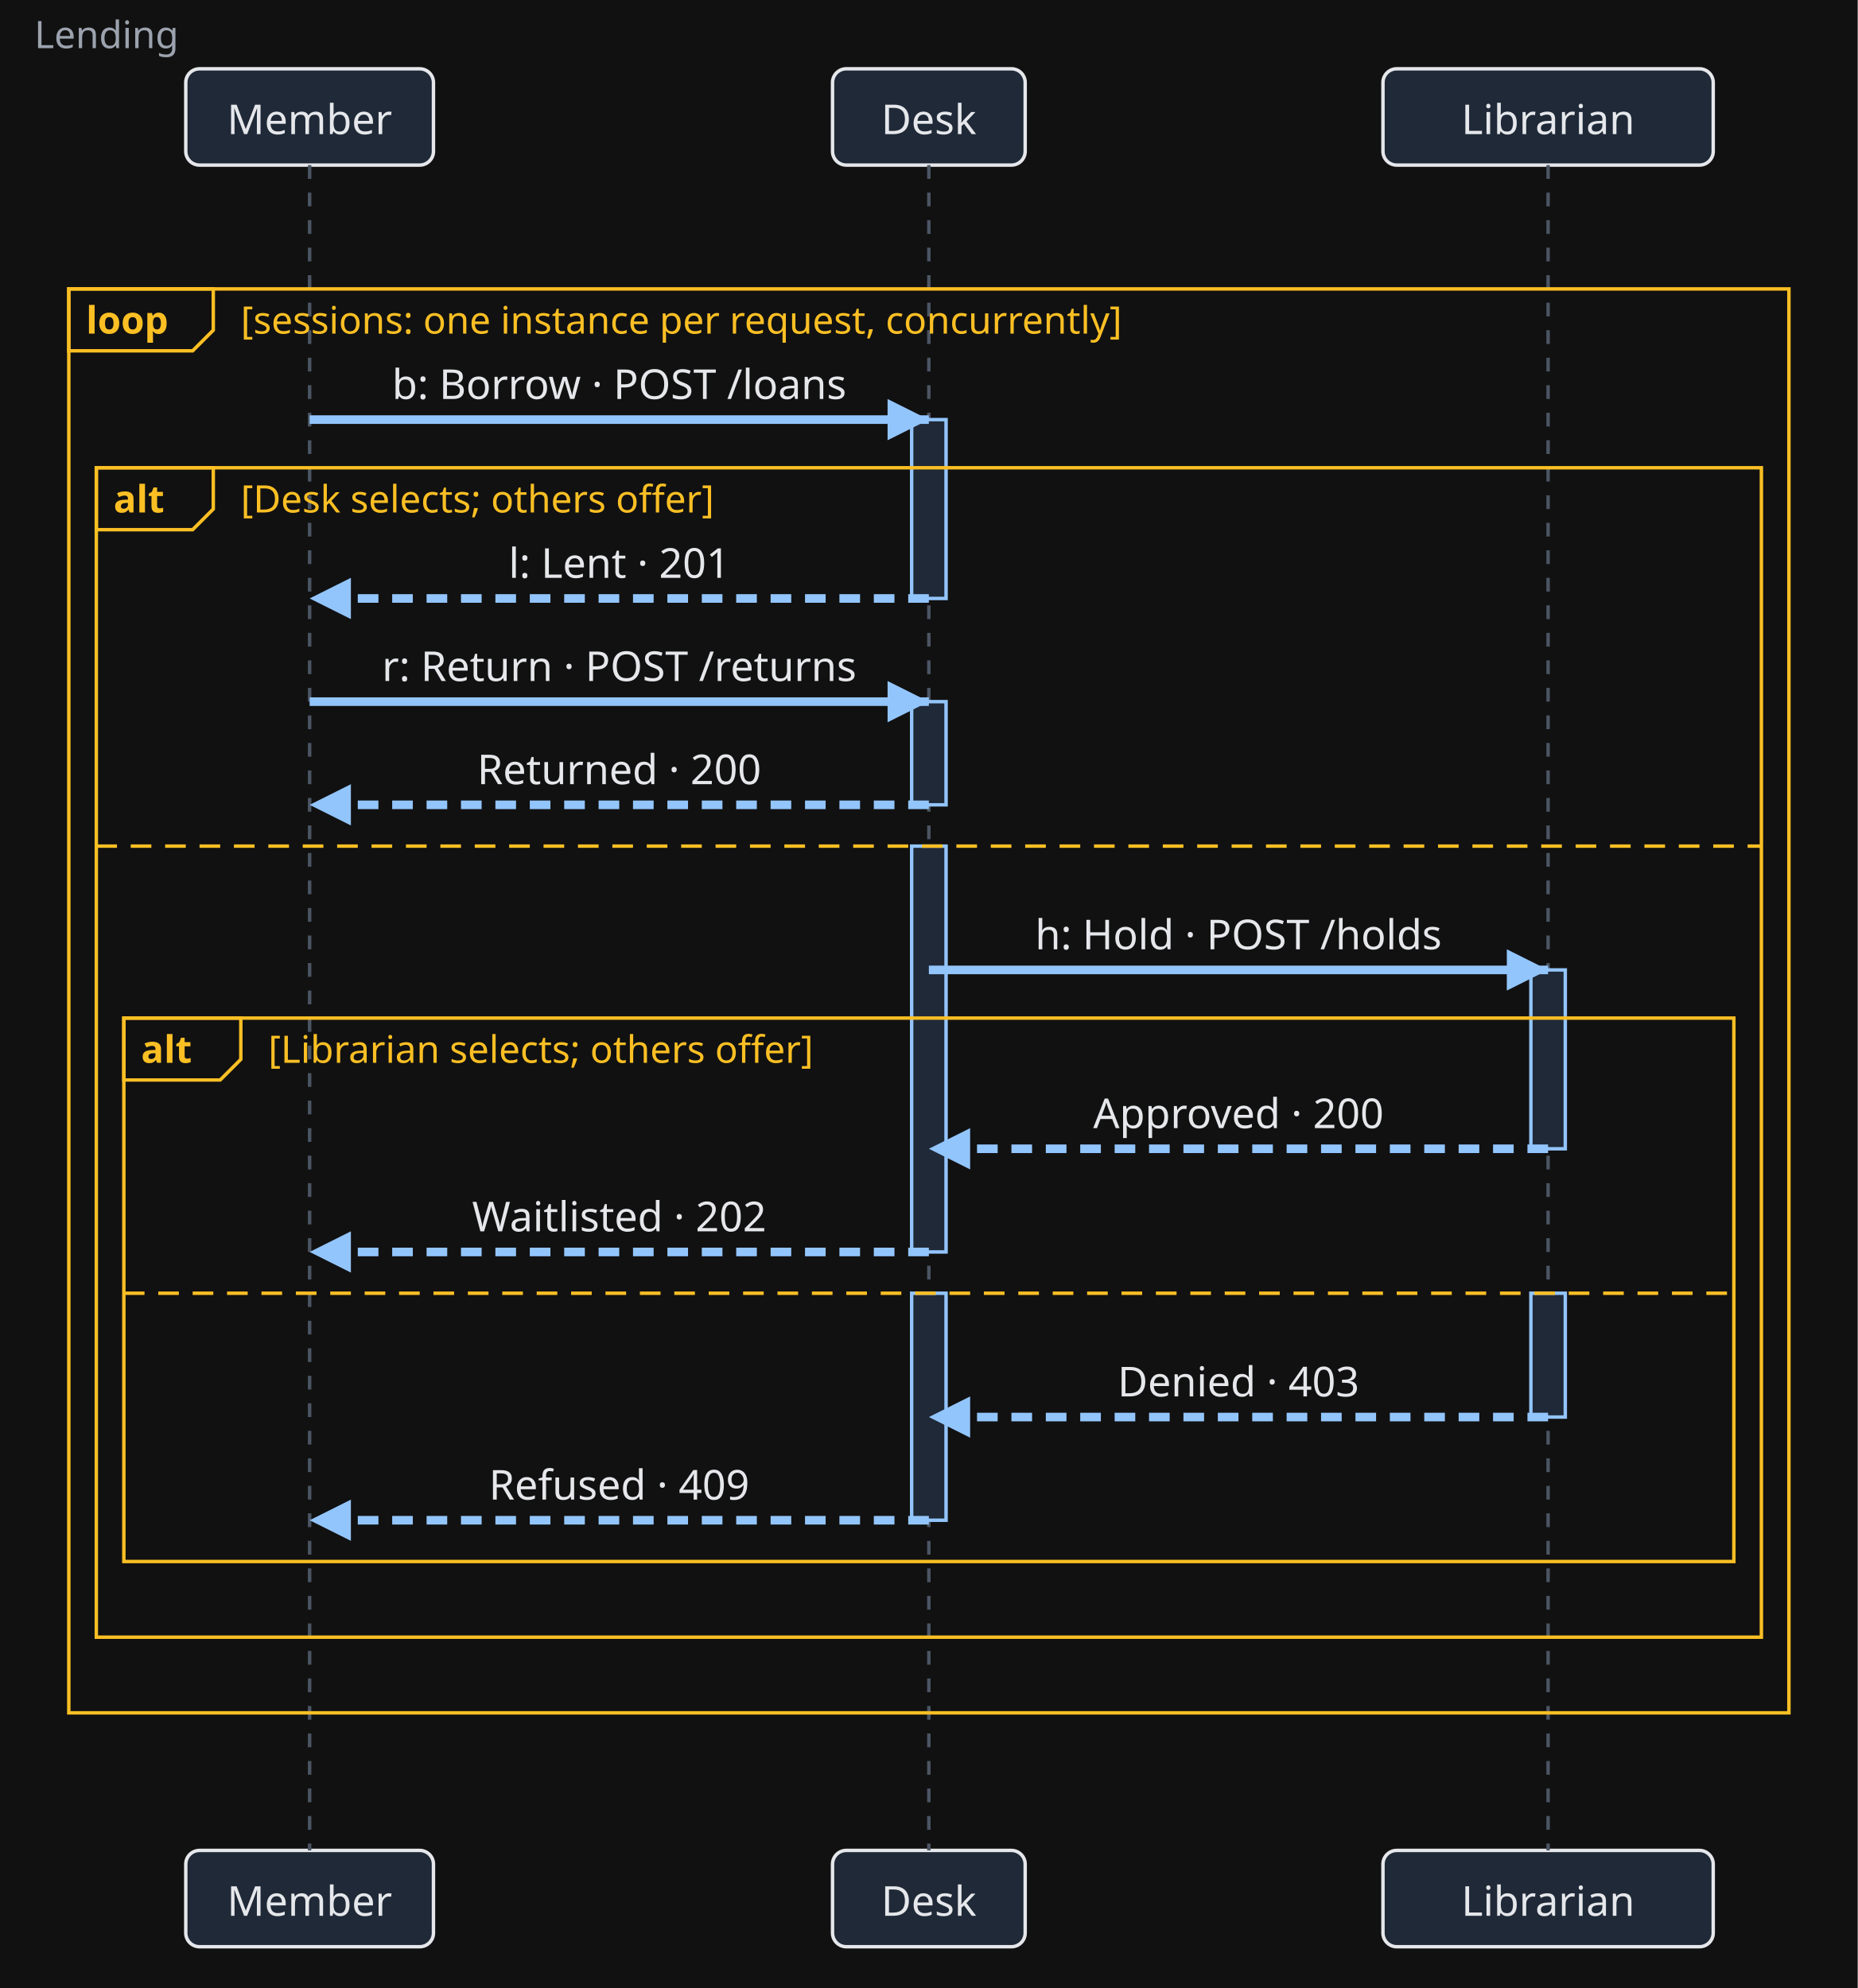
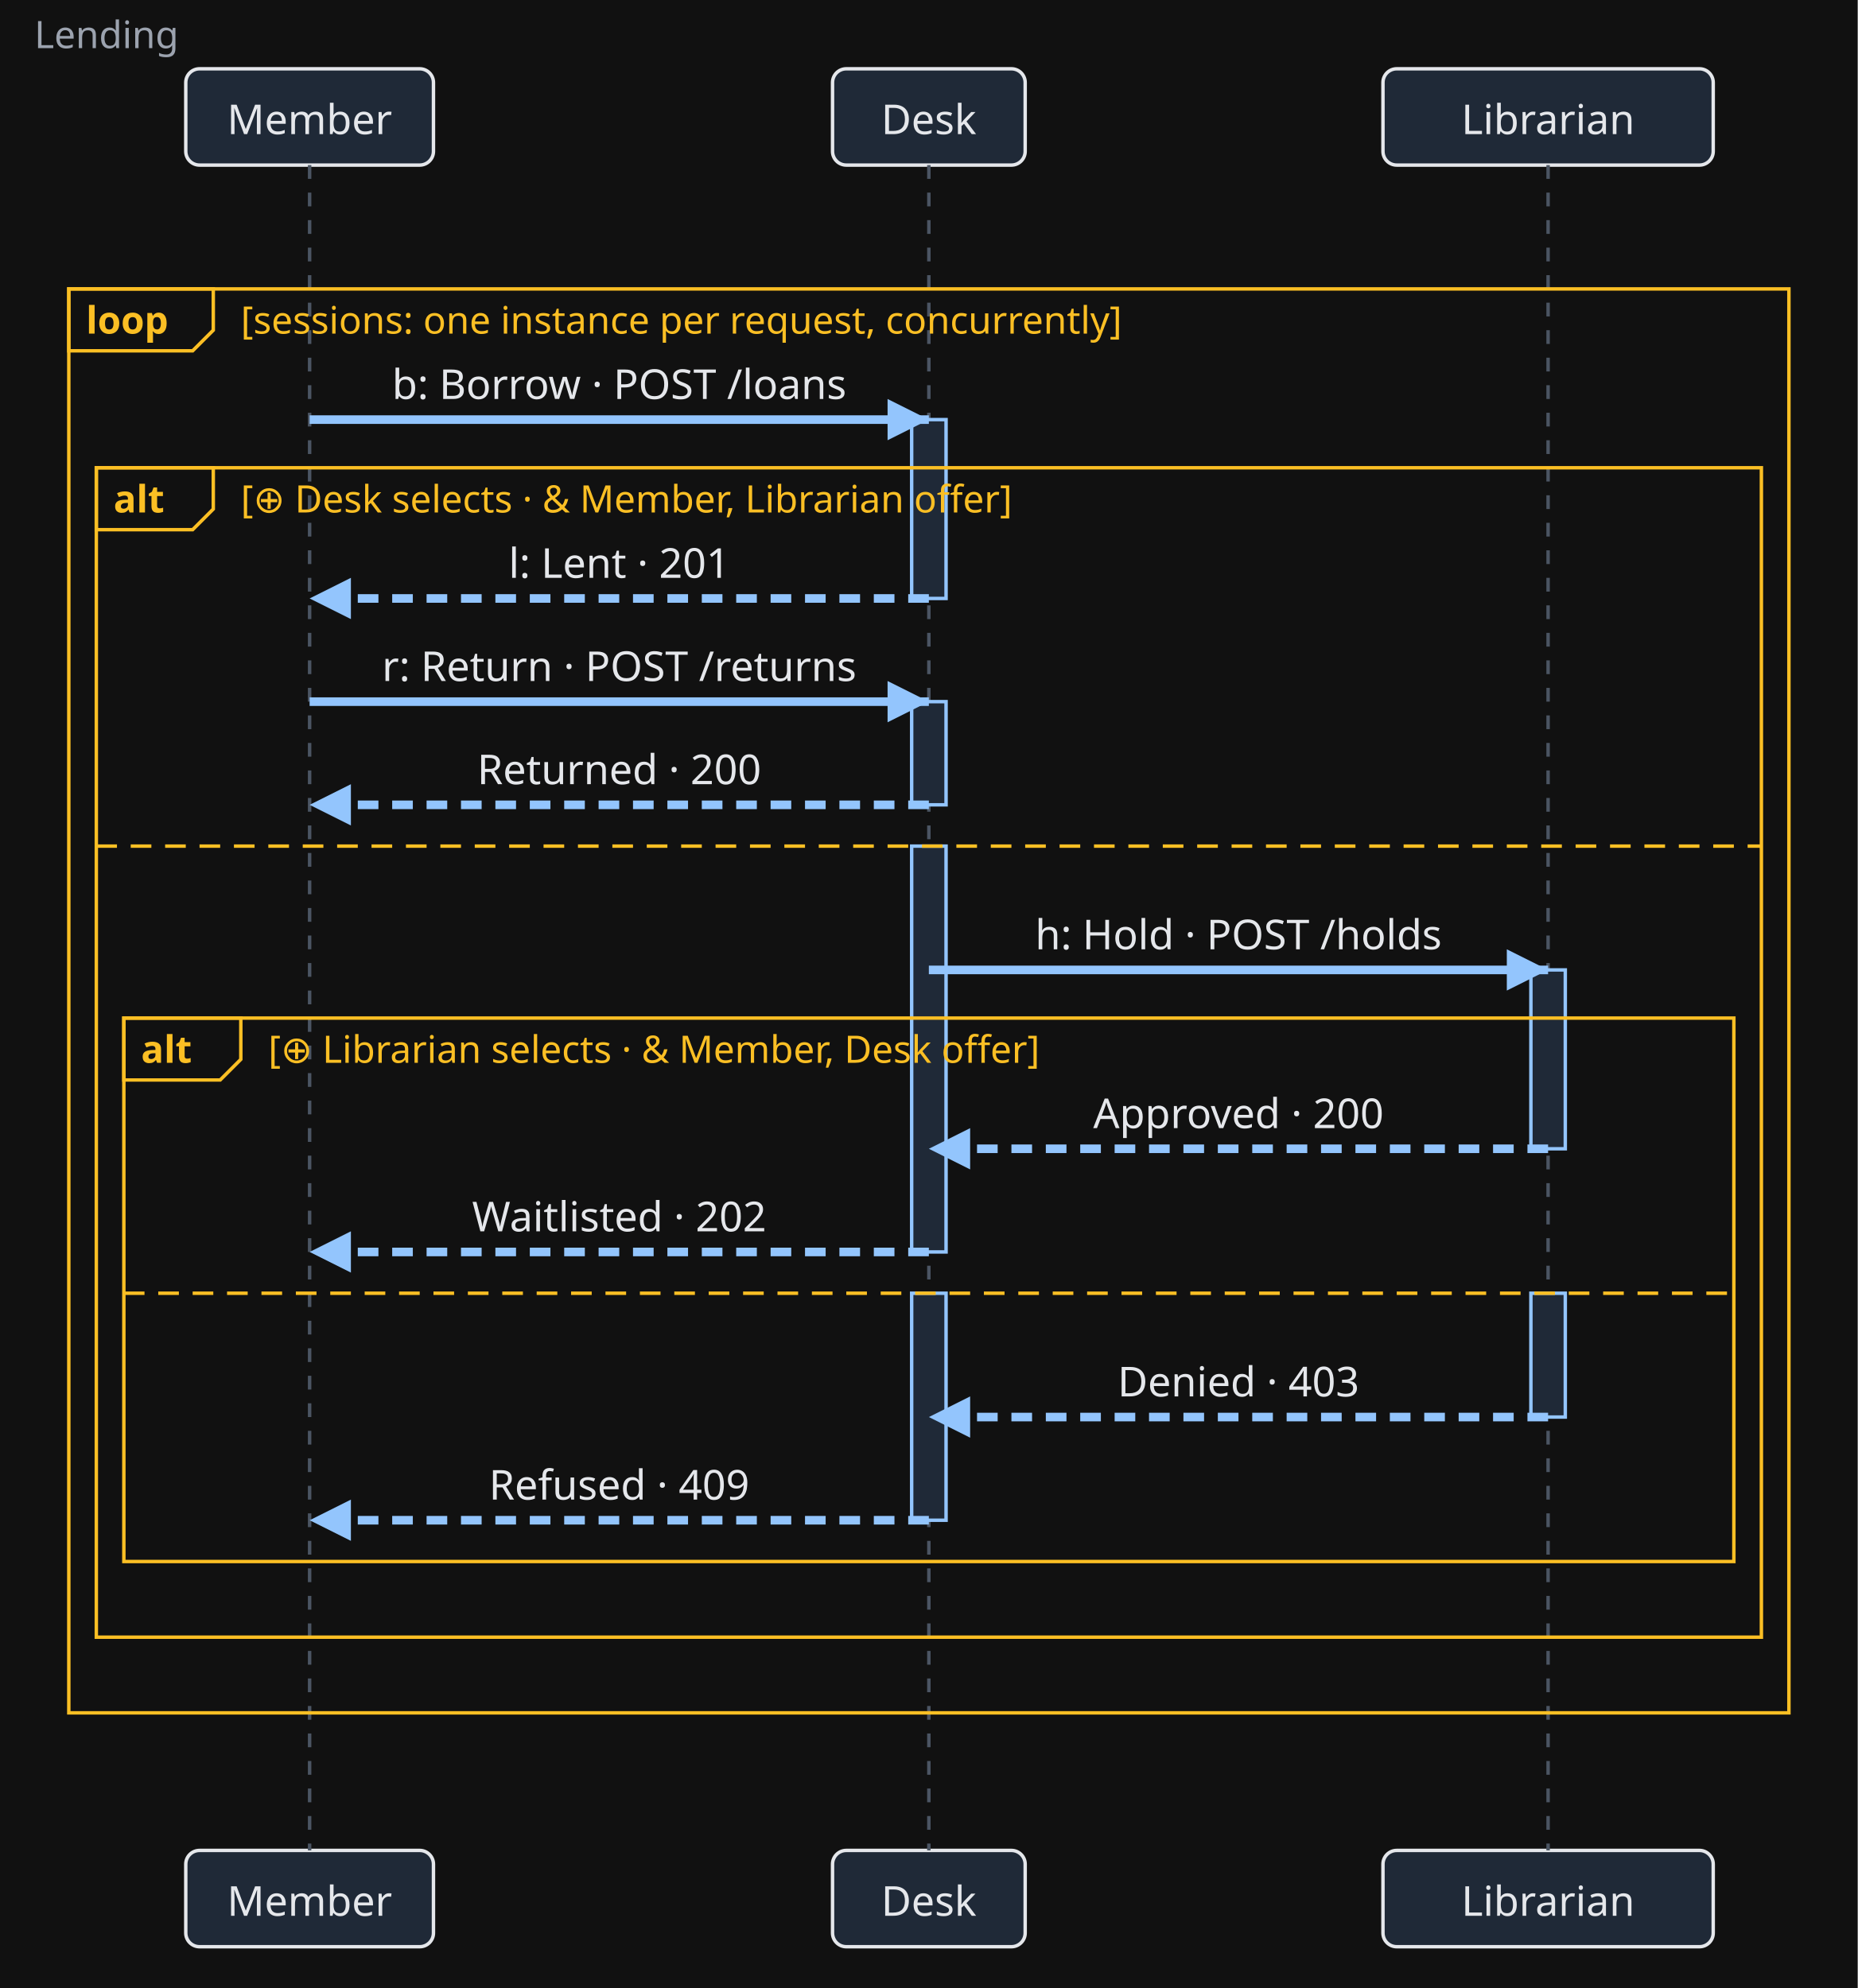
<svg xmlns="http://www.w3.org/2000/svg" width="540" height="578" viewBox="0 0 540 578" font-family="ui-sans-serif, system-ui, sans-serif">
  <defs>
    <marker id="head" viewBox="0 0 10 10" refX="10" refY="5" markerUnits="userSpaceOnUse" markerWidth="12" markerHeight="12" orient="auto-start-reverse">
      <path d="M0 0 L10 5 L0 10 z" fill="#93c5fd" />
    </marker>
  </defs>
  <rect width="100%" height="100%" fill="#111111" />
  <text x="10" y="14" text-anchor="start" fill="#9ca3af" font-size="11">Lending</text>
  <rect class="role" x="54" y="20" width="72" height="28" rx="4" fill="#1f2937" stroke="#e5e7eb" />
  <text x="90" y="39" text-anchor="middle" fill="#e5e7eb" font-size="12">Member</text>
  <rect class="role" x="54" y="538" width="72" height="28" rx="4" fill="#1f2937" stroke="#e5e7eb" />
  <text x="90" y="557" text-anchor="middle" fill="#e5e7eb" font-size="12">Member</text>
  <line class="lifeline" x1="90" y1="48" x2="90" y2="538" stroke="#4b5563" stroke-dasharray="4 4" />
  <rect class="role" x="242" y="20" width="56" height="28" rx="4" fill="#1f2937" stroke="#e5e7eb" />
  <text x="270" y="39" text-anchor="middle" fill="#e5e7eb" font-size="12">Desk</text>
  <rect class="role" x="242" y="538" width="56" height="28" rx="4" fill="#1f2937" stroke="#e5e7eb" />
  <text x="270" y="557" text-anchor="middle" fill="#e5e7eb" font-size="12">Desk</text>
  <line class="lifeline" x1="270" y1="48" x2="270" y2="538" stroke="#4b5563" stroke-dasharray="4 4" />
  <rect class="role" x="402" y="20" width="96" height="28" rx="4" fill="#1f2937" stroke="#e5e7eb" />
  <text x="450" y="39" text-anchor="middle" fill="#e5e7eb" font-size="12">Librarian</text>
  <rect class="role" x="402" y="538" width="96" height="28" rx="4" fill="#1f2937" stroke="#e5e7eb" />
  <text x="450" y="557" text-anchor="middle" fill="#e5e7eb" font-size="12">Librarian</text>
  <line class="lifeline" x1="450" y1="48" x2="450" y2="538" stroke="#4b5563" stroke-dasharray="4 4" />
  <rect class="activation" x="265" y="122" width="10" height="52" fill="#1f2937" stroke="#93c5fd" />
  <rect class="activation" x="265" y="204" width="10" height="30" fill="#1f2937" stroke="#93c5fd" />
  <rect class="activation" x="445" y="282" width="10" height="52" fill="#1f2937" stroke="#93c5fd" />
  <rect class="activation" x="265" y="246" width="10" height="118" fill="#1f2937" stroke="#93c5fd" />
  <rect class="activation" x="445" y="376" width="10" height="36" fill="#1f2937" stroke="#93c5fd" />
  <rect class="activation" x="265" y="376" width="10" height="66" fill="#1f2937" stroke="#93c5fd" />
  <path d="M20 84 h42 v12 l-6 6 h-36 z" fill="#111111" stroke="#fbbf24" />
  <text x="25" y="97" text-anchor="start" fill="#fbbf24" font-size="11" font-weight="bold">loop</text>
  <text x="70" y="97" text-anchor="start" fill="#fbbf24" font-size="11">[sessions: one instance per request, concurrently]</text>
  <line class="msg" x1="90" y1="122" x2="270" y2="122" stroke="#93c5fd" stroke-width="2.5" marker-end="url(#head)" />
  <text x="180" y="116" text-anchor="middle" fill="#e5e7eb" font-size="12">b: Borrow · POST /loans</text>
  <path d="M28 136 h34 v12 l-6 6 h-28 z" fill="#111111" stroke="#fbbf24" />
  <text x="33" y="149" text-anchor="start" fill="#fbbf24" font-size="11" font-weight="bold">alt</text>
-   <text x="70" y="149" text-anchor="start" fill="#fbbf24" font-size="11">[Desk selects; others offer]</text>
+   <text x="70" y="149" text-anchor="start" fill="#fbbf24" font-size="11">[⊕ Desk selects · &amp; Member, Librarian offer]</text>
  <line class="msg reply" x1="270" y1="174" x2="90" y2="174" stroke="#93c5fd" stroke-width="2.5" stroke-dasharray="6 4" marker-end="url(#head)" />
  <text x="180" y="168" text-anchor="middle" fill="#e5e7eb" font-size="12">l: Lent · 201</text>
  <line class="msg" x1="90" y1="204" x2="270" y2="204" stroke="#93c5fd" stroke-width="2.5" marker-end="url(#head)" />
  <text x="180" y="198" text-anchor="middle" fill="#e5e7eb" font-size="12">r: Return · POST /returns</text>
  <line class="msg reply" x1="270" y1="234" x2="90" y2="234" stroke="#93c5fd" stroke-width="2.5" stroke-dasharray="6 4" marker-end="url(#head)" />
  <text x="180" y="228" text-anchor="middle" fill="#e5e7eb" font-size="12">Returned · 200</text>
  <line x1="28" y1="246" x2="512" y2="246" stroke="#fbbf24" stroke-dasharray="6 4" />
  <line class="msg" x1="270" y1="282" x2="450" y2="282" stroke="#93c5fd" stroke-width="2.5" marker-end="url(#head)" />
  <text x="360" y="276" text-anchor="middle" fill="#e5e7eb" font-size="12">h: Hold · POST /holds</text>
  <path d="M36 296 h34 v12 l-6 6 h-28 z" fill="#111111" stroke="#fbbf24" />
  <text x="41" y="309" text-anchor="start" fill="#fbbf24" font-size="11" font-weight="bold">alt</text>
-   <text x="78" y="309" text-anchor="start" fill="#fbbf24" font-size="11">[Librarian selects; others offer]</text>
+   <text x="78" y="309" text-anchor="start" fill="#fbbf24" font-size="11">[⊕ Librarian selects · &amp; Member, Desk offer]</text>
  <line class="msg reply" x1="450" y1="334" x2="270" y2="334" stroke="#93c5fd" stroke-width="2.5" stroke-dasharray="6 4" marker-end="url(#head)" />
  <text x="360" y="328" text-anchor="middle" fill="#e5e7eb" font-size="12">Approved · 200</text>
  <line class="msg reply" x1="270" y1="364" x2="90" y2="364" stroke="#93c5fd" stroke-width="2.5" stroke-dasharray="6 4" marker-end="url(#head)" />
  <text x="180" y="358" text-anchor="middle" fill="#e5e7eb" font-size="12">Waitlisted · 202</text>
  <line x1="36" y1="376" x2="504" y2="376" stroke="#fbbf24" stroke-dasharray="6 4" />
  <line class="msg reply" x1="450" y1="412" x2="270" y2="412" stroke="#93c5fd" stroke-width="2.5" stroke-dasharray="6 4" marker-end="url(#head)" />
  <text x="360" y="406" text-anchor="middle" fill="#e5e7eb" font-size="12">Denied · 403</text>
  <line class="msg reply" x1="270" y1="442" x2="90" y2="442" stroke="#93c5fd" stroke-width="2.5" stroke-dasharray="6 4" marker-end="url(#head)" />
  <text x="180" y="436" text-anchor="middle" fill="#e5e7eb" font-size="12">Refused · 409</text>
  <rect class="frame alt" x="36" y="296" width="468" height="158" fill="none" stroke="#fbbf24" />
  <rect class="frame alt" x="28" y="136" width="484" height="340" fill="none" stroke="#fbbf24" />
  <rect class="frame sessions" x="20" y="84" width="500" height="414" fill="none" stroke="#fbbf24" />
</svg>
